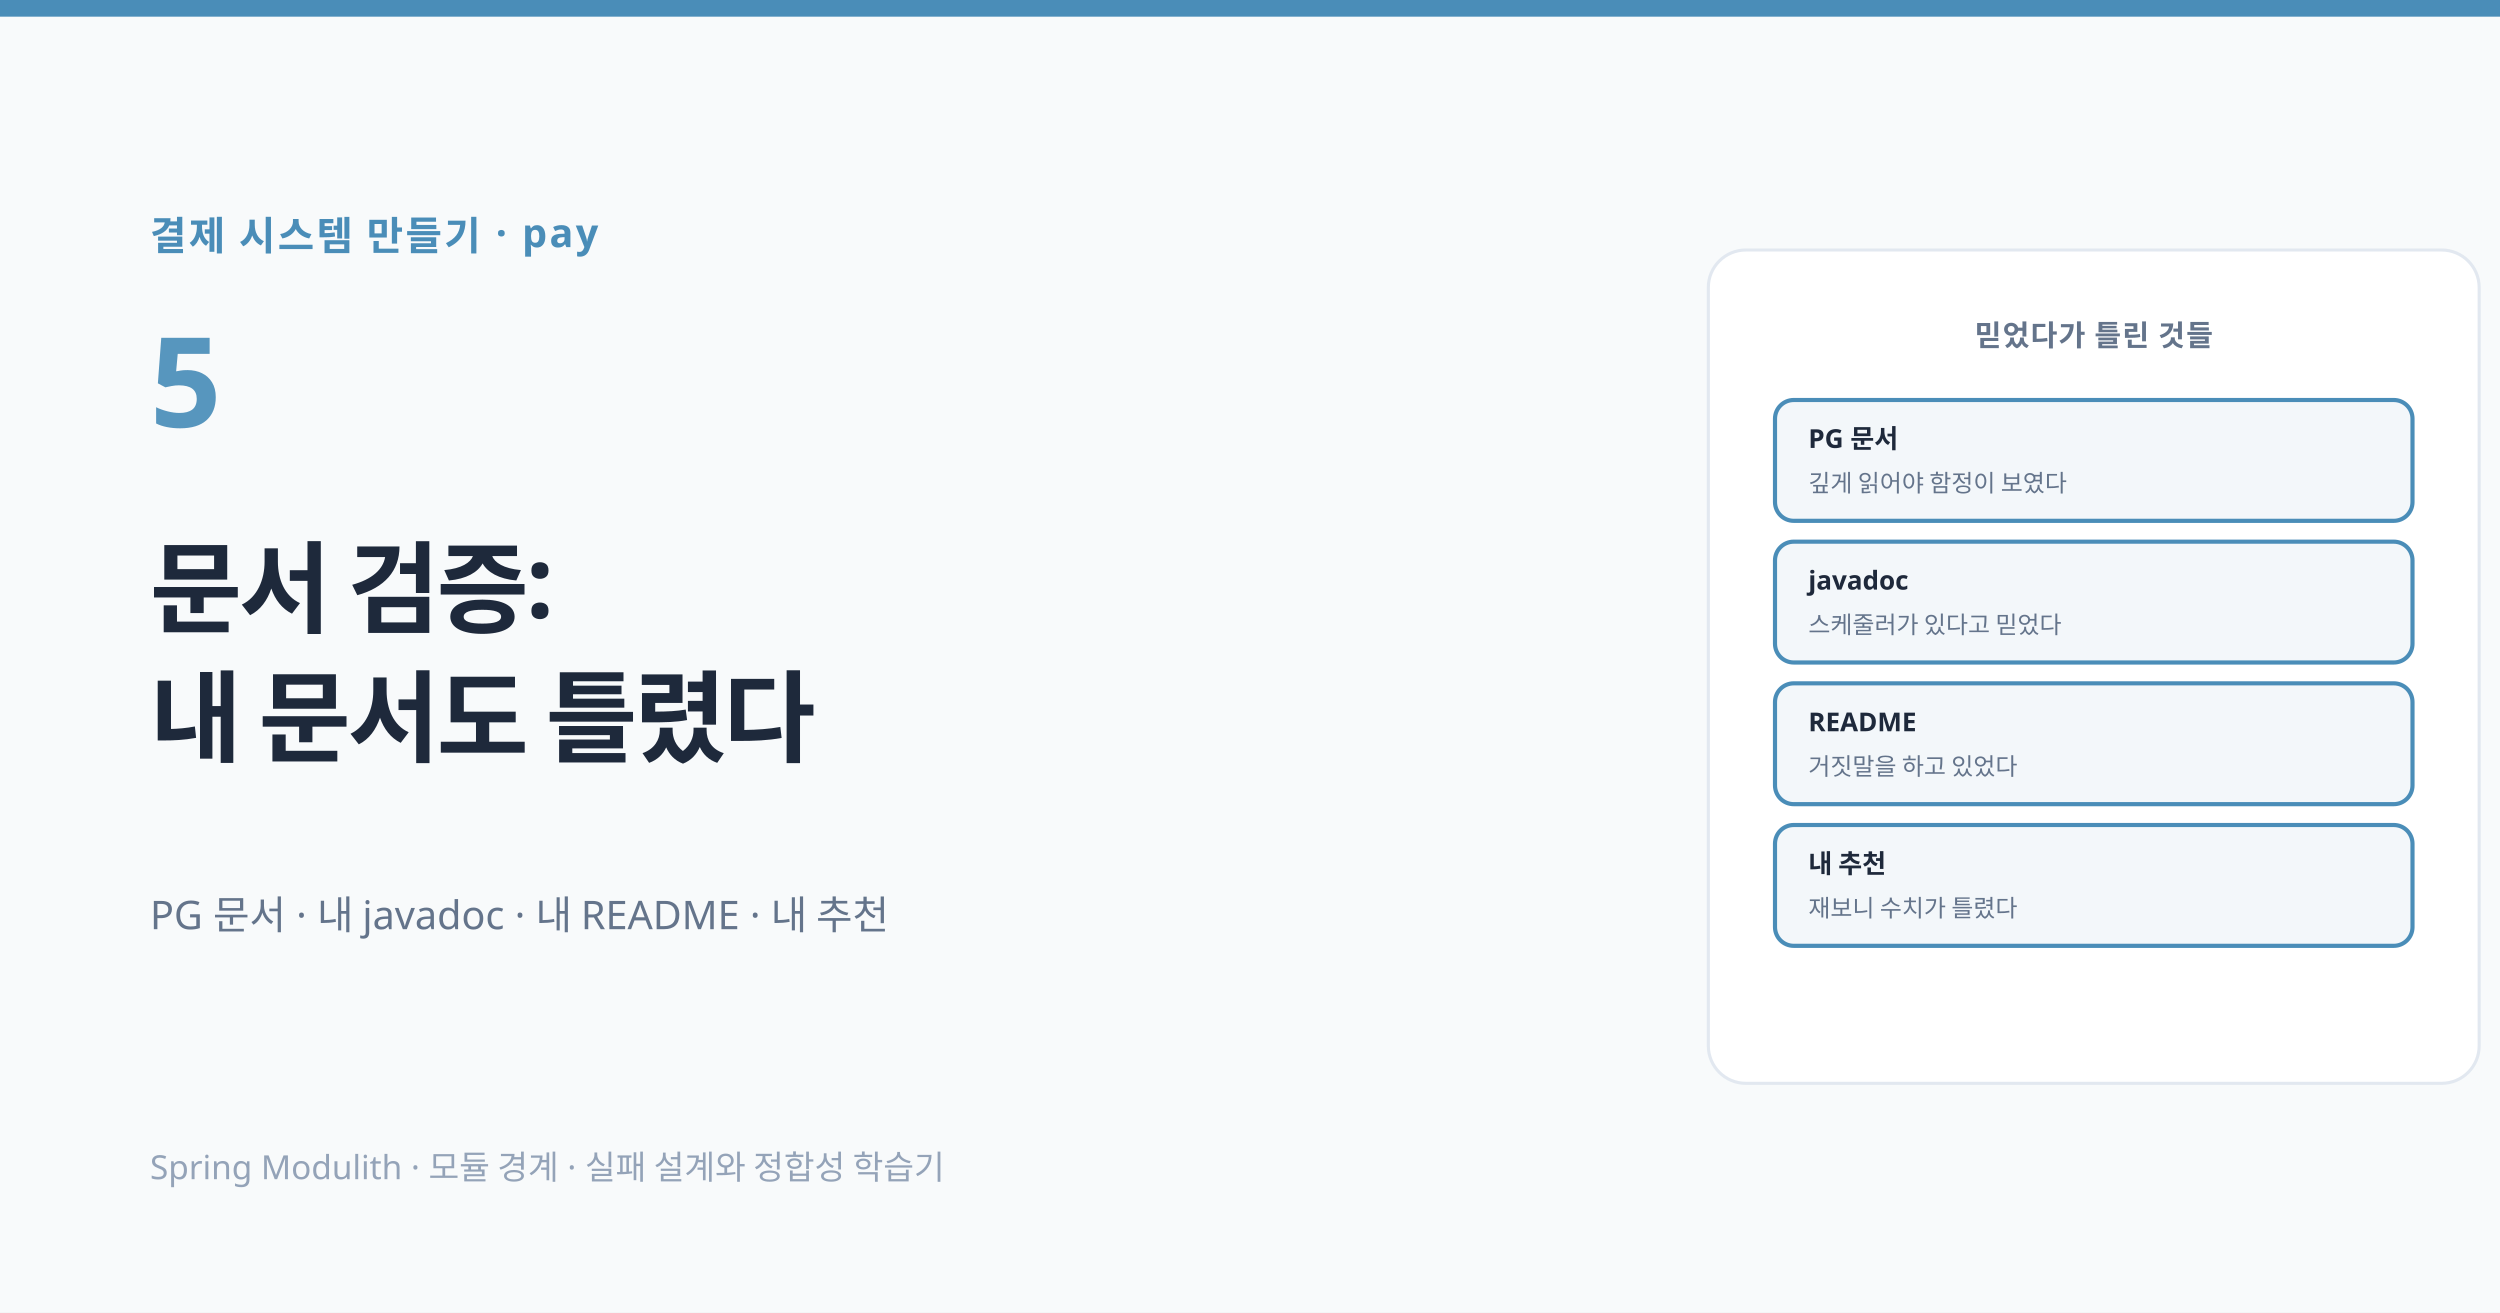
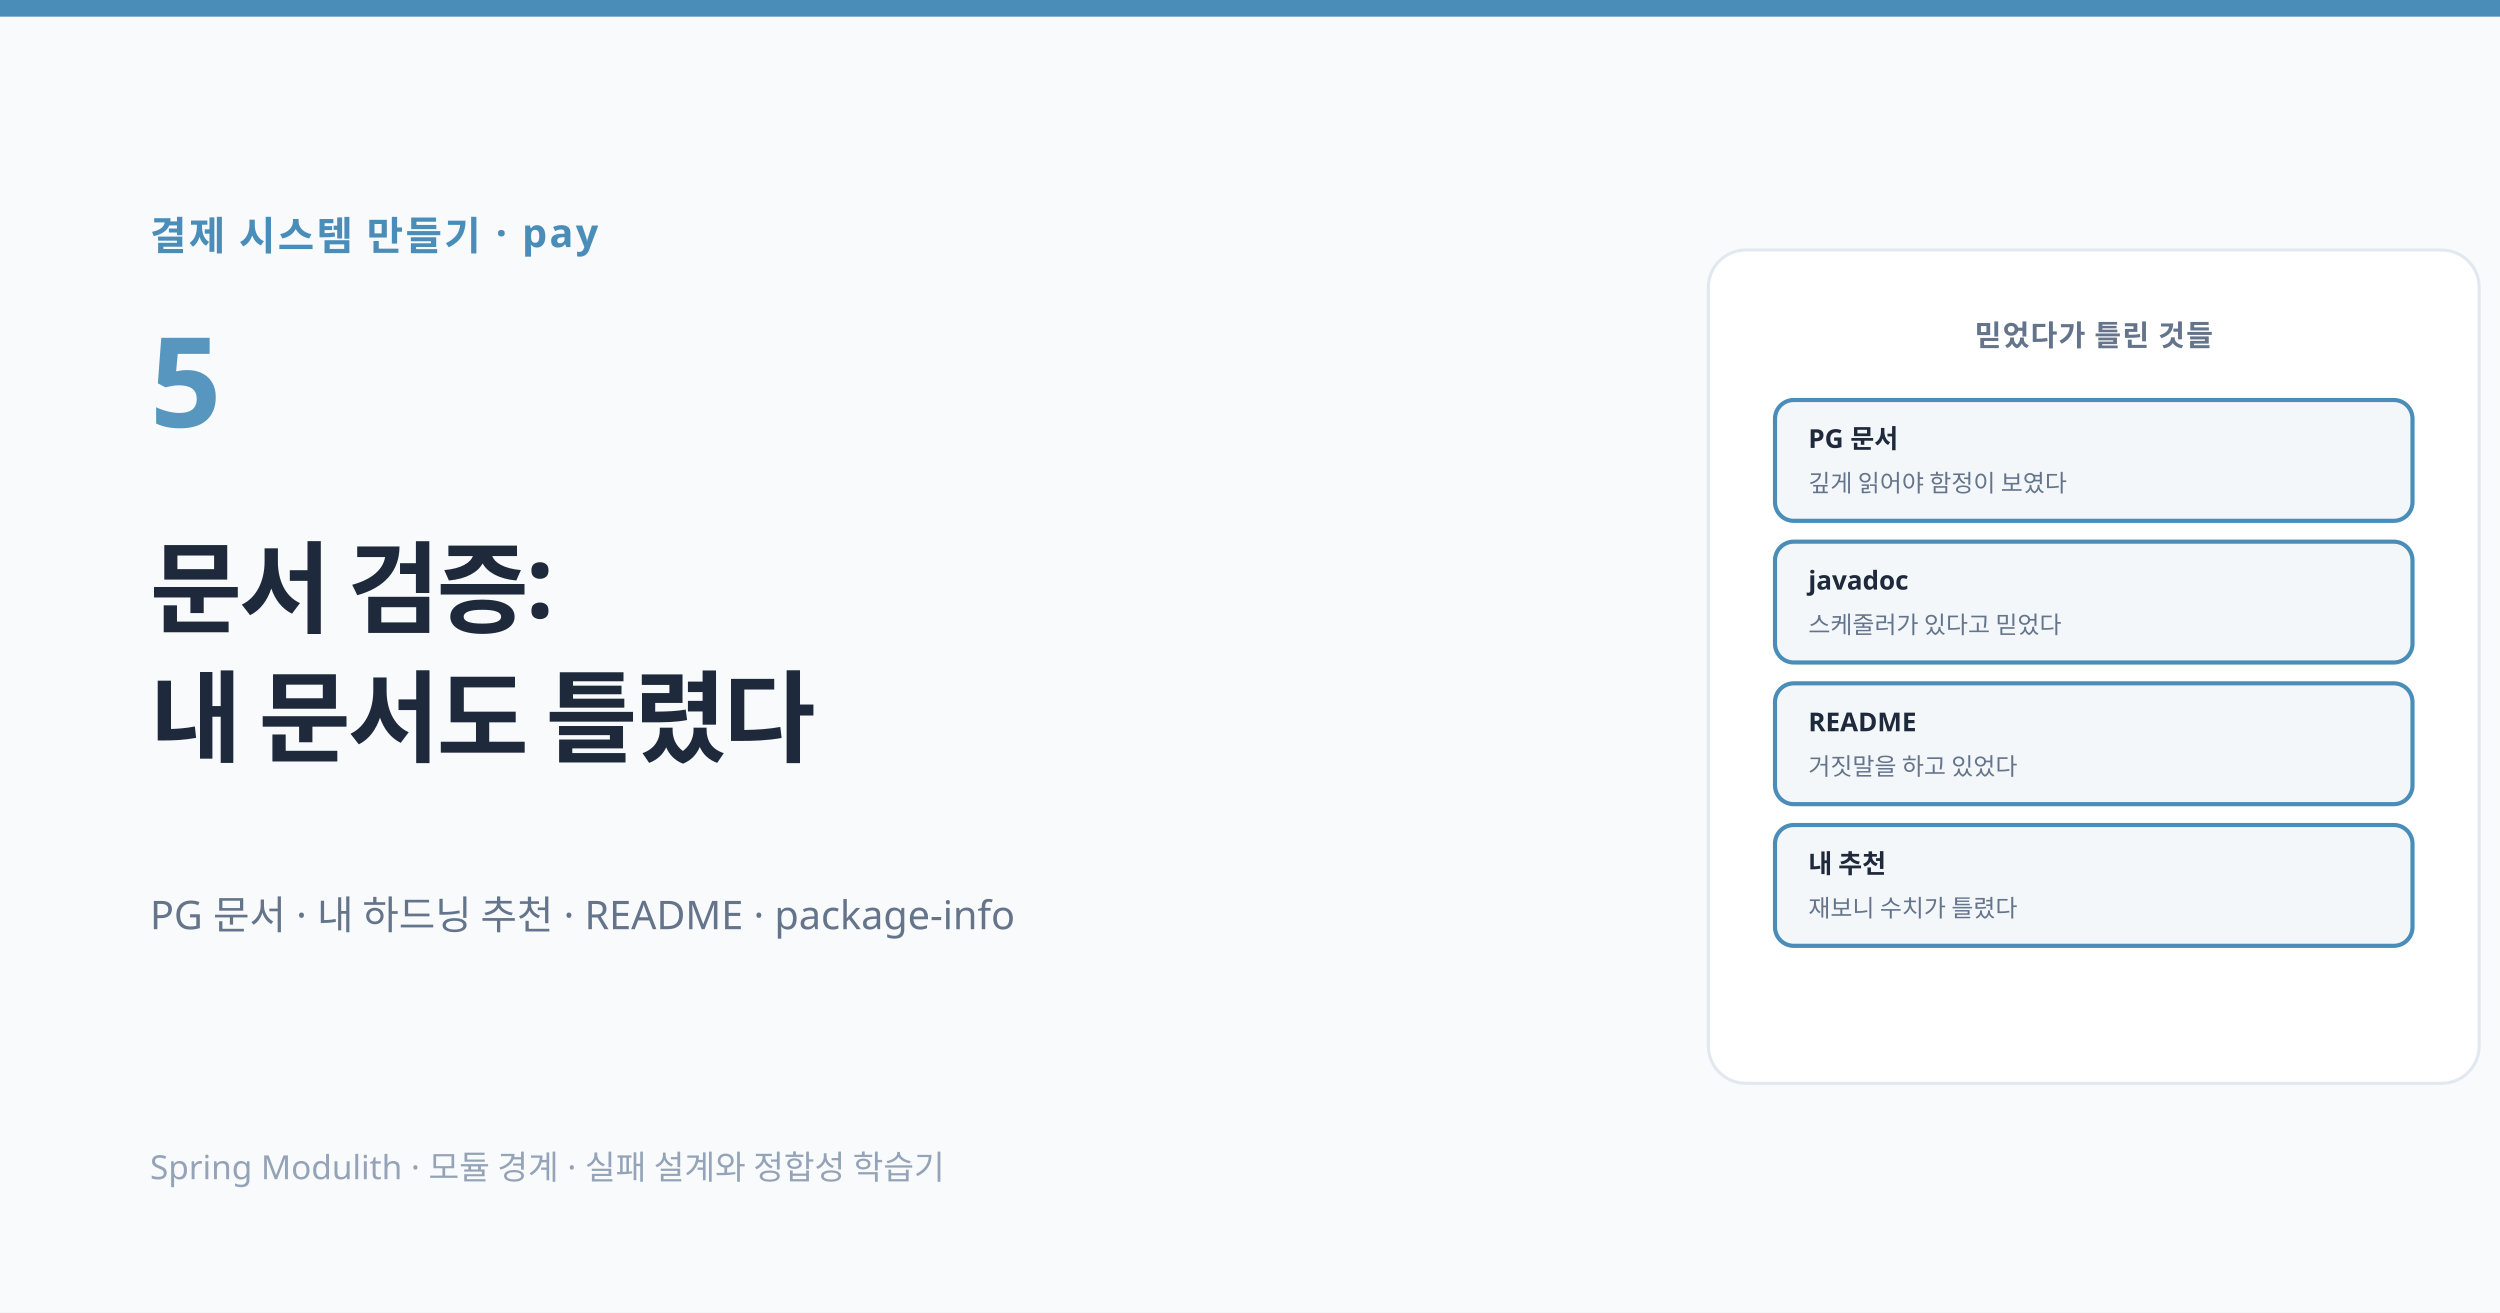
<svg xmlns="http://www.w3.org/2000/svg" viewBox="0 0 1200 630" font-family="'Pretendard', 'Apple SD Gothic Neo', system-ui, sans-serif">
  <rect width="1200" height="630" fill="#f8fafb" />
  <rect width="1200" height="8" fill="#4a8db8" />
  <rect x="820" y="120" width="370" height="400" rx="18" fill="#ffffff" stroke="#e2e8f0" stroke-width="1.5" />
  <text x="1005" y="166" text-anchor="middle" font-size="14" font-weight="700" fill="#64748b" letter-spacing="0.04em">믿었다가 틀린 것들</text>
  <rect x="852" y="192" width="306" height="58" rx="9" fill="#4a8db810" stroke="#4a8db8" stroke-width="2" />
  <text x="868" y="215" font-size="12.5" font-weight="700" fill="#1e293b">PG 문서</text>
  <text x="868" y="236" font-size="11.5" fill="#64748b">깊게 읽어야 함정이 보였다</text>
  <rect x="852" y="260" width="306" height="58" rx="9" fill="#4a8db810" stroke="#4a8db8" stroke-width="2" />
  <text x="868" y="283" font-size="12.5" font-weight="700" fill="#1e293b">javadoc</text>
  <text x="868" y="304" font-size="11.5" fill="#64748b">스케줄러가 있다고 믿었다</text>
  <rect x="852" y="328" width="306" height="58" rx="9" fill="#4a8db810" stroke="#4a8db8" stroke-width="2" />
  <text x="868" y="351" font-size="12.5" font-weight="700" fill="#1e293b">README</text>
  <text x="868" y="372" font-size="11.5" fill="#64748b">거짓말을 하고 있었다</text>
  <rect x="852" y="396" width="306" height="58" rx="9" fill="#4a8db810" stroke="#4a8db8" stroke-width="2" />
  <text x="868" y="419" font-size="12.5" font-weight="700" fill="#1e293b">내 추천</text>
  <text x="868" y="440" font-size="11.5" fill="#64748b">재보니 수치가 틀렸다</text>
  <text x="72" y="120" font-size="19" font-weight="700" fill="#4a8db8" letter-spacing="0.06em">결제 시스템 만들기 · pay</text>
  <text x="72" y="205" font-size="60" font-weight="900" fill="#4a8db8" opacity="0.92">5</text>
  <text x="72" y="300" font-size="48" font-weight="800" fill="#1e293b" letter-spacing="-0.03em">문서 검증:</text>
  <text x="72" y="362" font-size="48" font-weight="800" fill="#1e293b" letter-spacing="-0.03em">내 문서도 틀렸다</text>
-   <text x="72" y="446" font-size="19" fill="#64748b">PG 문서 · 내 javadoc · 내 README · 내 추천</text>
+   <text x="72" y="446" font-size="19" fill="#64748b">PG 문서 · 내 하드닝 추천 · README · package-info</text>
  <text x="72" y="566" font-size="16" fill="#94a3b8">Spring Modulith · 모듈 경계 · 실패 설계와 정합성 학습기</text>
</svg>
